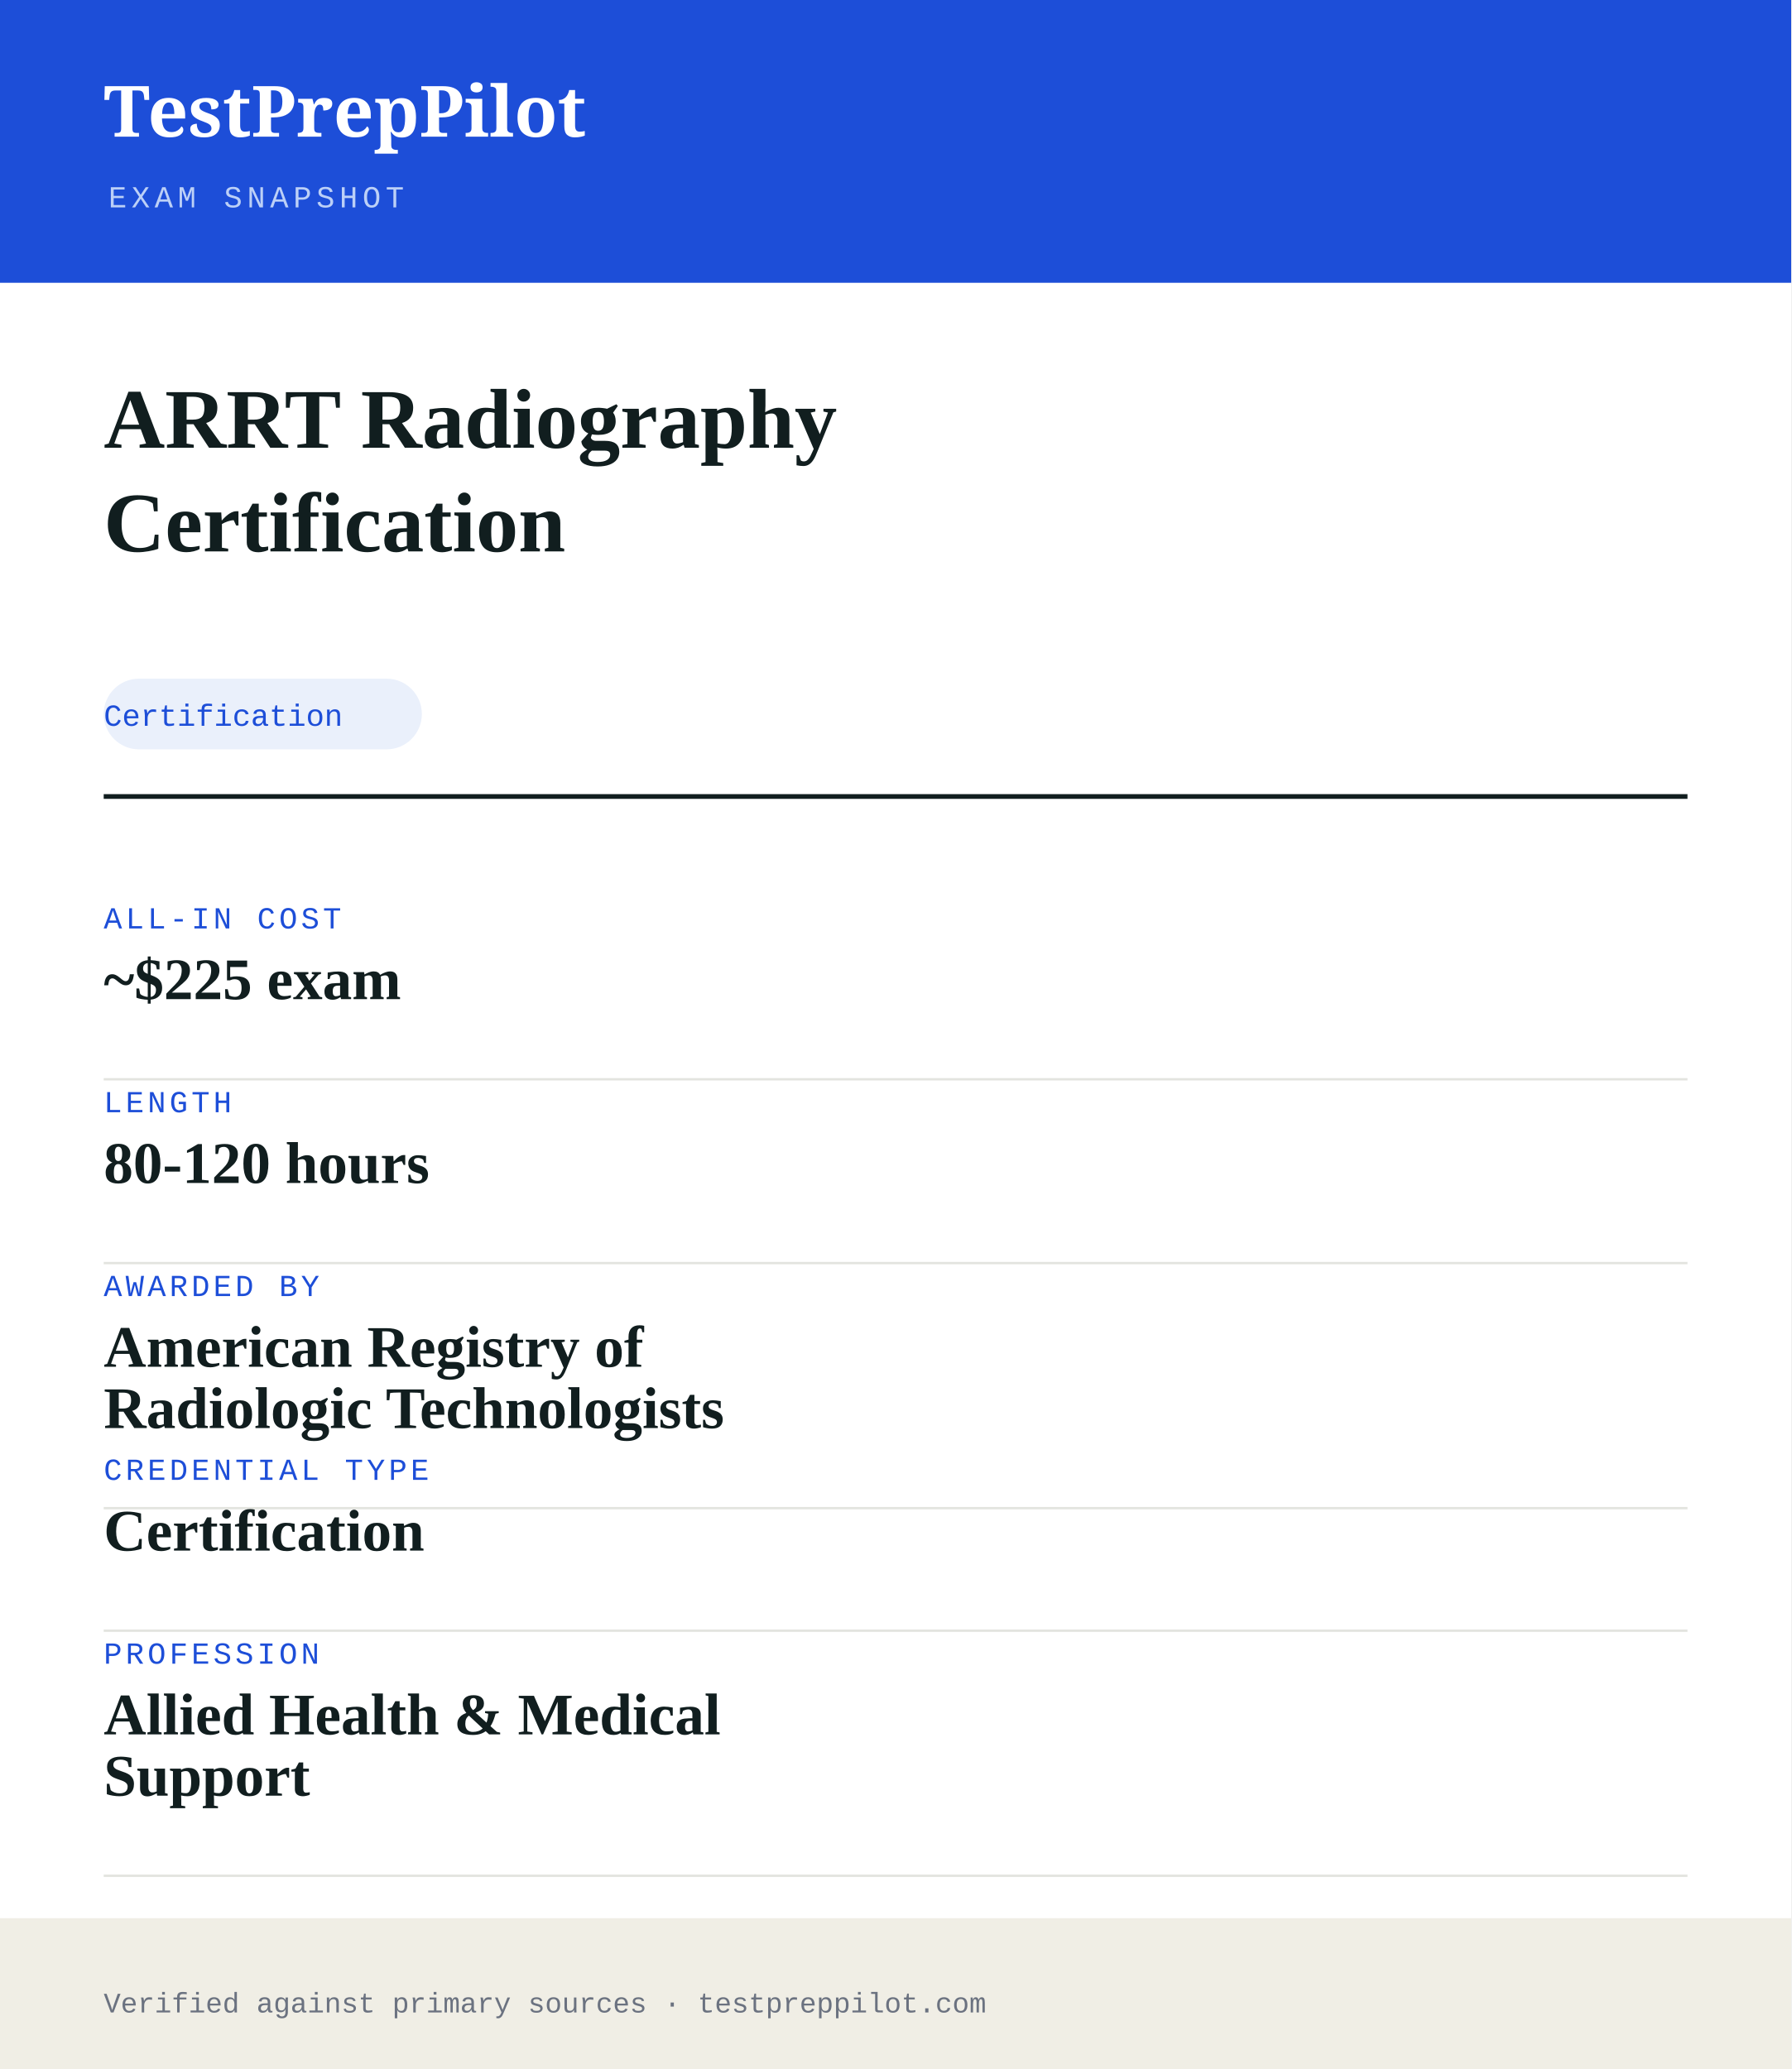
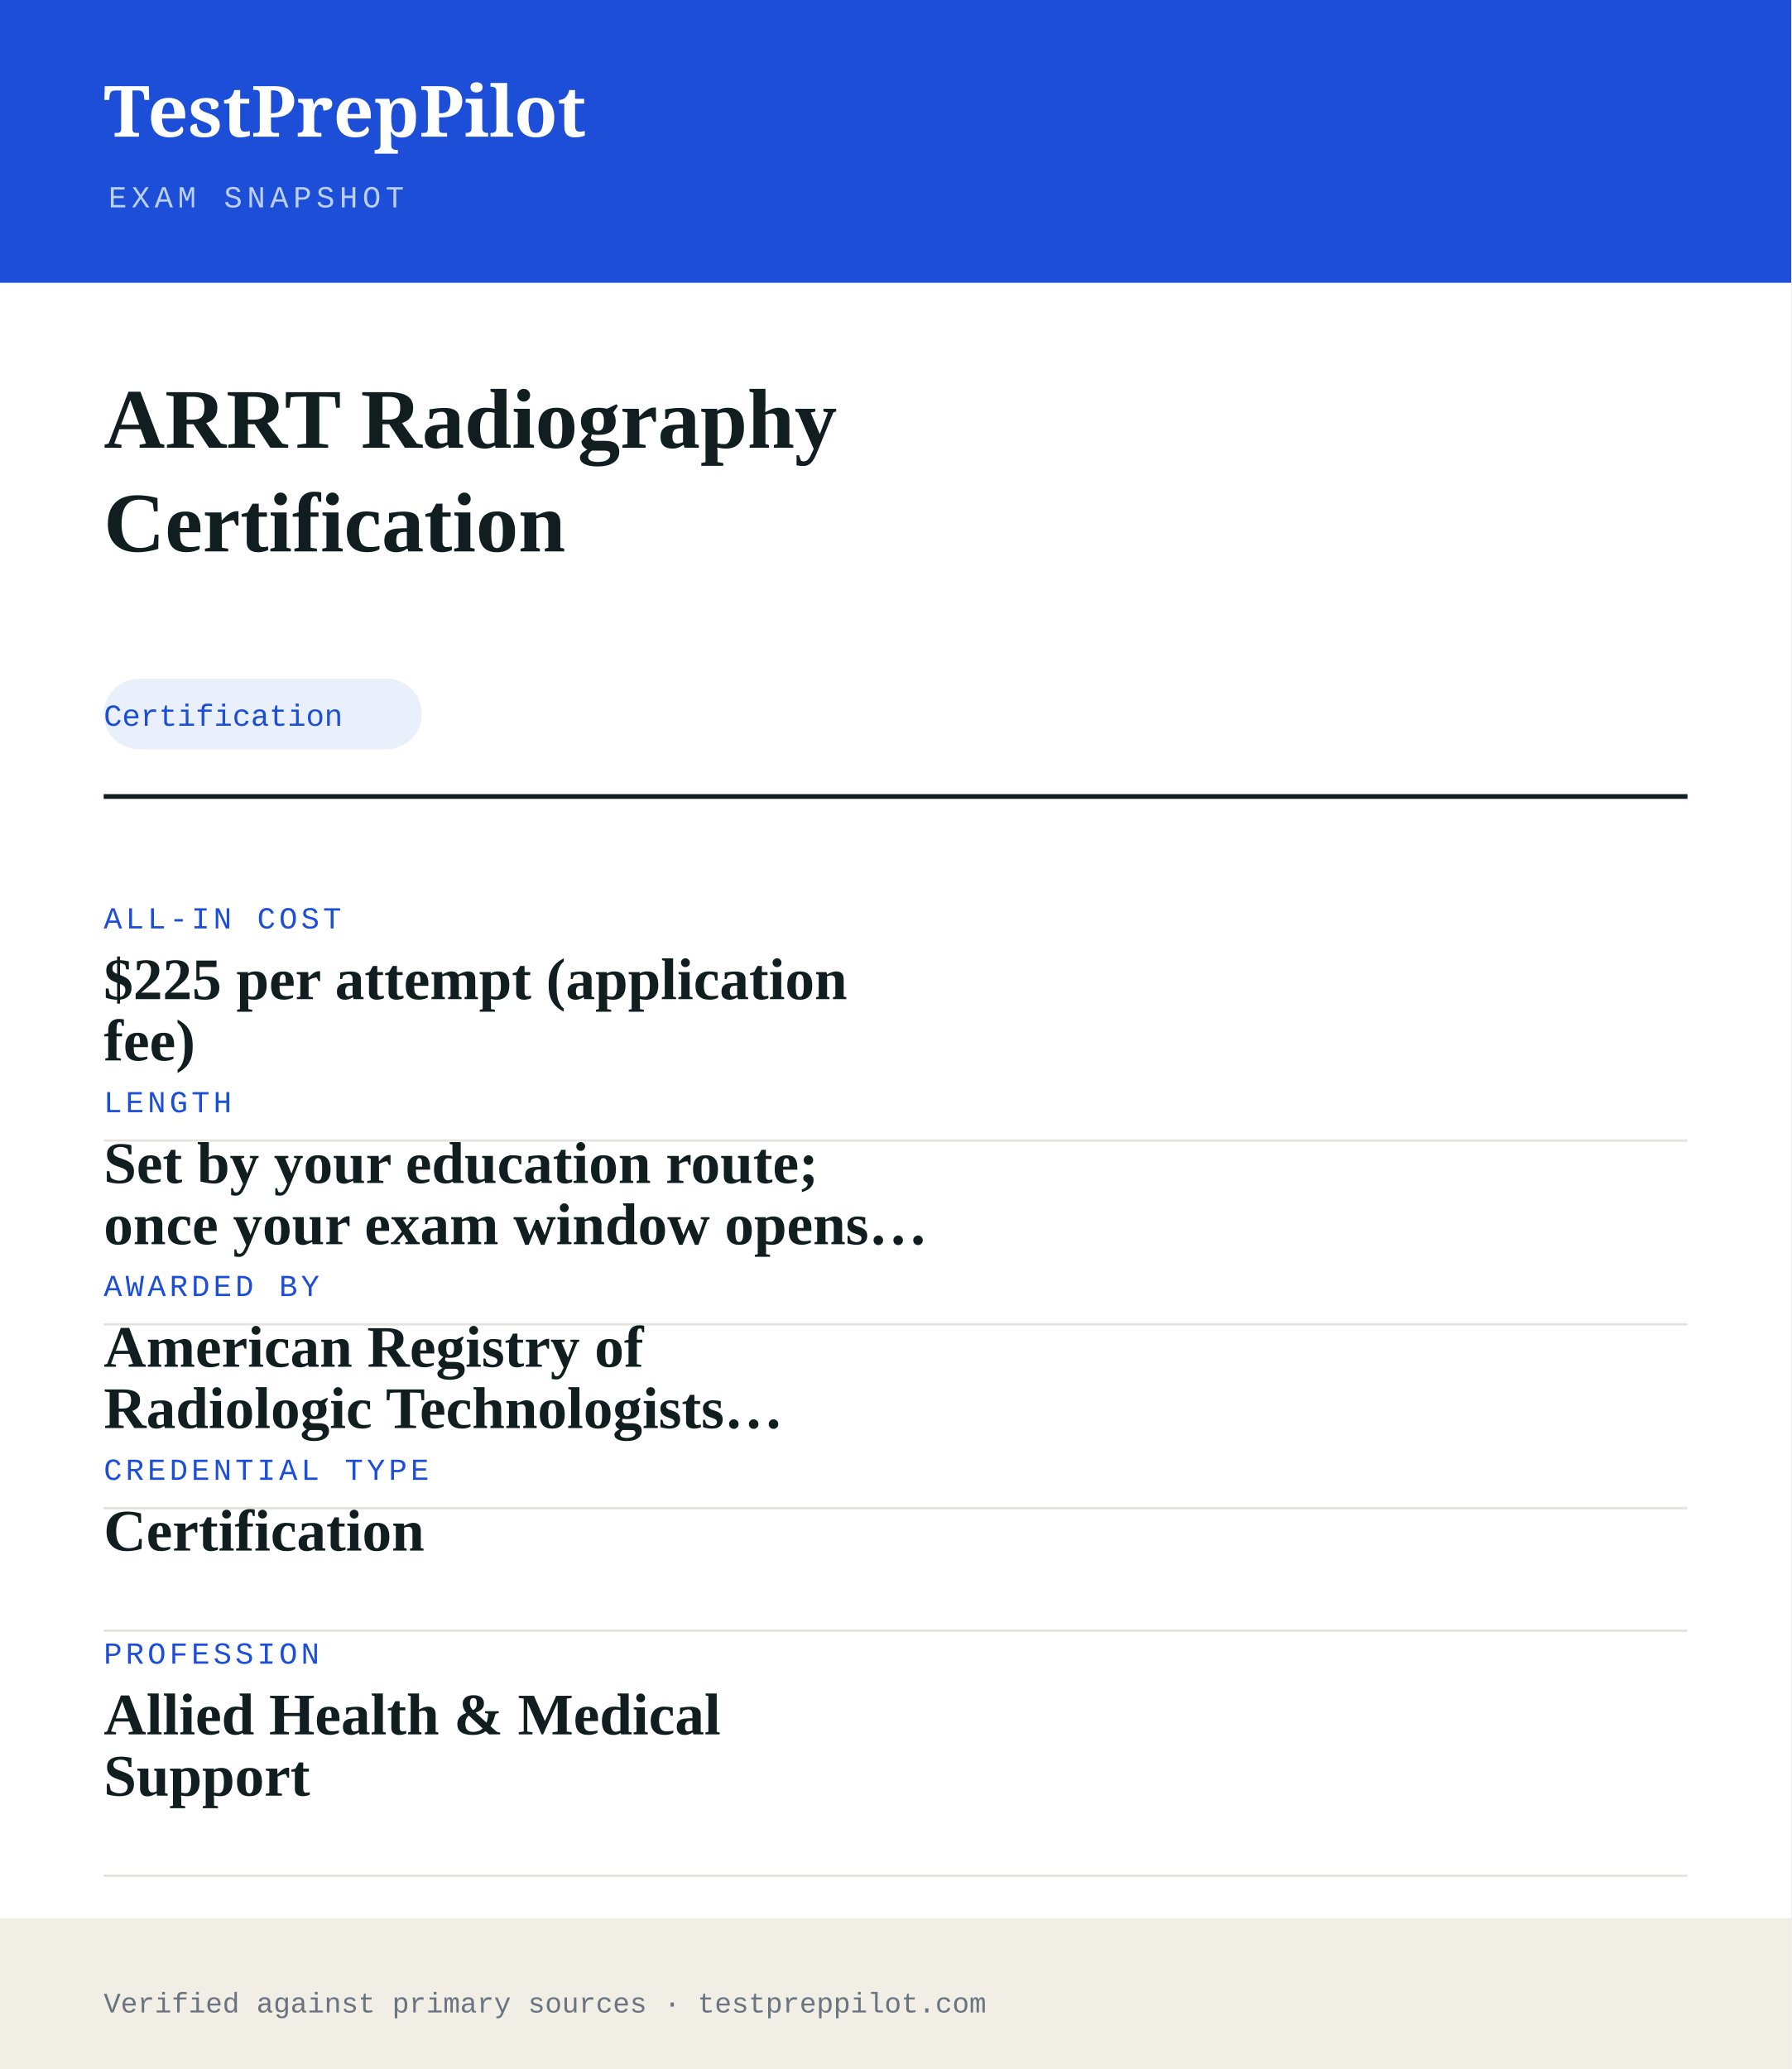
<svg xmlns="http://www.w3.org/2000/svg" width="760" height="878" viewBox="0 0 760 878" role="img" aria-label="ARRT Radiography Certification — quick facts">
  <rect width="760" height="878" fill="#ffffff" />
  <rect width="760" height="120" fill="#1d4ed8" />
  <text x="44" y="58" font-family="Georgia, serif" font-size="30" font-weight="700" fill="#ffffff">TestPrepPilot</text>
  <text x="46" y="88" font-family="'Courier New', monospace" font-size="13" letter-spacing="2" fill="#bcd0f7">EXAM SNAPSHOT</text>
  <text x="44" y="190" font-family="Georgia, 'Times New Roman', serif" font-size="36" font-weight="700" fill="#111e1f">ARRT Radiography</text>
  <text x="44" y="234" font-family="Georgia, 'Times New Roman', serif" font-size="36" font-weight="700" fill="#111e1f">Certification</text>
  <rect x="44" y="288" width="135" height="30" rx="15" fill="#eaf0fb" />
  <text x="44" y="308" font-family="'Courier New', monospace" font-size="13" fill="#1d4ed8">Certification</text>
  <line x1="44" y1="338" x2="716" y2="338" stroke="#111e1f" stroke-width="2" />
  <text x="44" y="394" font-family="'Courier New', monospace" font-size="13" letter-spacing="1.5" fill="#1d4ed8">ALL-IN COST</text>
-   <text x="44" y="424" font-family="Georgia, 'Times New Roman', serif" font-size="25" font-weight="700" fill="#111e1f">~$225 exam</text>
-   <line x1="44" y1="458" x2="716" y2="458" stroke="#e3e4df" stroke-width="1" />
+   <text x="44" y="424" font-family="Georgia, 'Times New Roman', serif" font-size="25" font-weight="700" fill="#111e1f">$225 per attempt (application</text>
+   <text x="44" y="450" font-family="Georgia, 'Times New Roman', serif" font-size="25" font-weight="700" fill="#111e1f">fee)</text>
+   <line x1="44" y1="484" x2="716" y2="484" stroke="#e3e4df" stroke-width="1" />
  <text x="44" y="472" font-family="'Courier New', monospace" font-size="13" letter-spacing="1.5" fill="#1d4ed8">LENGTH</text>
-   <text x="44" y="502" font-family="Georgia, 'Times New Roman', serif" font-size="25" font-weight="700" fill="#111e1f">80-120 hours</text>
-   <line x1="44" y1="536" x2="716" y2="536" stroke="#e3e4df" stroke-width="1" />
+   <text x="44" y="502" font-family="Georgia, 'Times New Roman', serif" font-size="25" font-weight="700" fill="#111e1f">Set by your education route;</text>
+   <text x="44" y="528" font-family="Georgia, 'Times New Roman', serif" font-size="25" font-weight="700" fill="#111e1f">once your exam window opens…</text>
+   <line x1="44" y1="562" x2="716" y2="562" stroke="#e3e4df" stroke-width="1" />
  <text x="44" y="550" font-family="'Courier New', monospace" font-size="13" letter-spacing="1.5" fill="#1d4ed8">AWARDED BY</text>
  <text x="44" y="580" font-family="Georgia, 'Times New Roman', serif" font-size="25" font-weight="700" fill="#111e1f">American Registry of</text>
-   <text x="44" y="606" font-family="Georgia, 'Times New Roman', serif" font-size="25" font-weight="700" fill="#111e1f">Radiologic Technologists</text>
+   <text x="44" y="606" font-family="Georgia, 'Times New Roman', serif" font-size="25" font-weight="700" fill="#111e1f">Radiologic Technologists…</text>
  <line x1="44" y1="640" x2="716" y2="640" stroke="#e3e4df" stroke-width="1" />
  <text x="44" y="628" font-family="'Courier New', monospace" font-size="13" letter-spacing="1.5" fill="#1d4ed8">CREDENTIAL TYPE</text>
  <text x="44" y="658" font-family="Georgia, 'Times New Roman', serif" font-size="25" font-weight="700" fill="#111e1f">Certification</text>
  <line x1="44" y1="692" x2="716" y2="692" stroke="#e3e4df" stroke-width="1" />
  <text x="44" y="706" font-family="'Courier New', monospace" font-size="13" letter-spacing="1.5" fill="#1d4ed8">PROFESSION</text>
  <text x="44" y="736" font-family="Georgia, 'Times New Roman', serif" font-size="25" font-weight="700" fill="#111e1f">Allied Health &amp; Medical</text>
  <text x="44" y="762" font-family="Georgia, 'Times New Roman', serif" font-size="25" font-weight="700" fill="#111e1f">Support</text>
  <line x1="44" y1="796" x2="716" y2="796" stroke="#e3e4df" stroke-width="1" />
  <rect x="0" y="814" width="760" height="64" fill="#f0eee5" />
  <text x="44" y="854" font-family="'Courier New', monospace" font-size="12" fill="#6b7280">Verified against primary sources · testpreppilot.com</text>
</svg>
